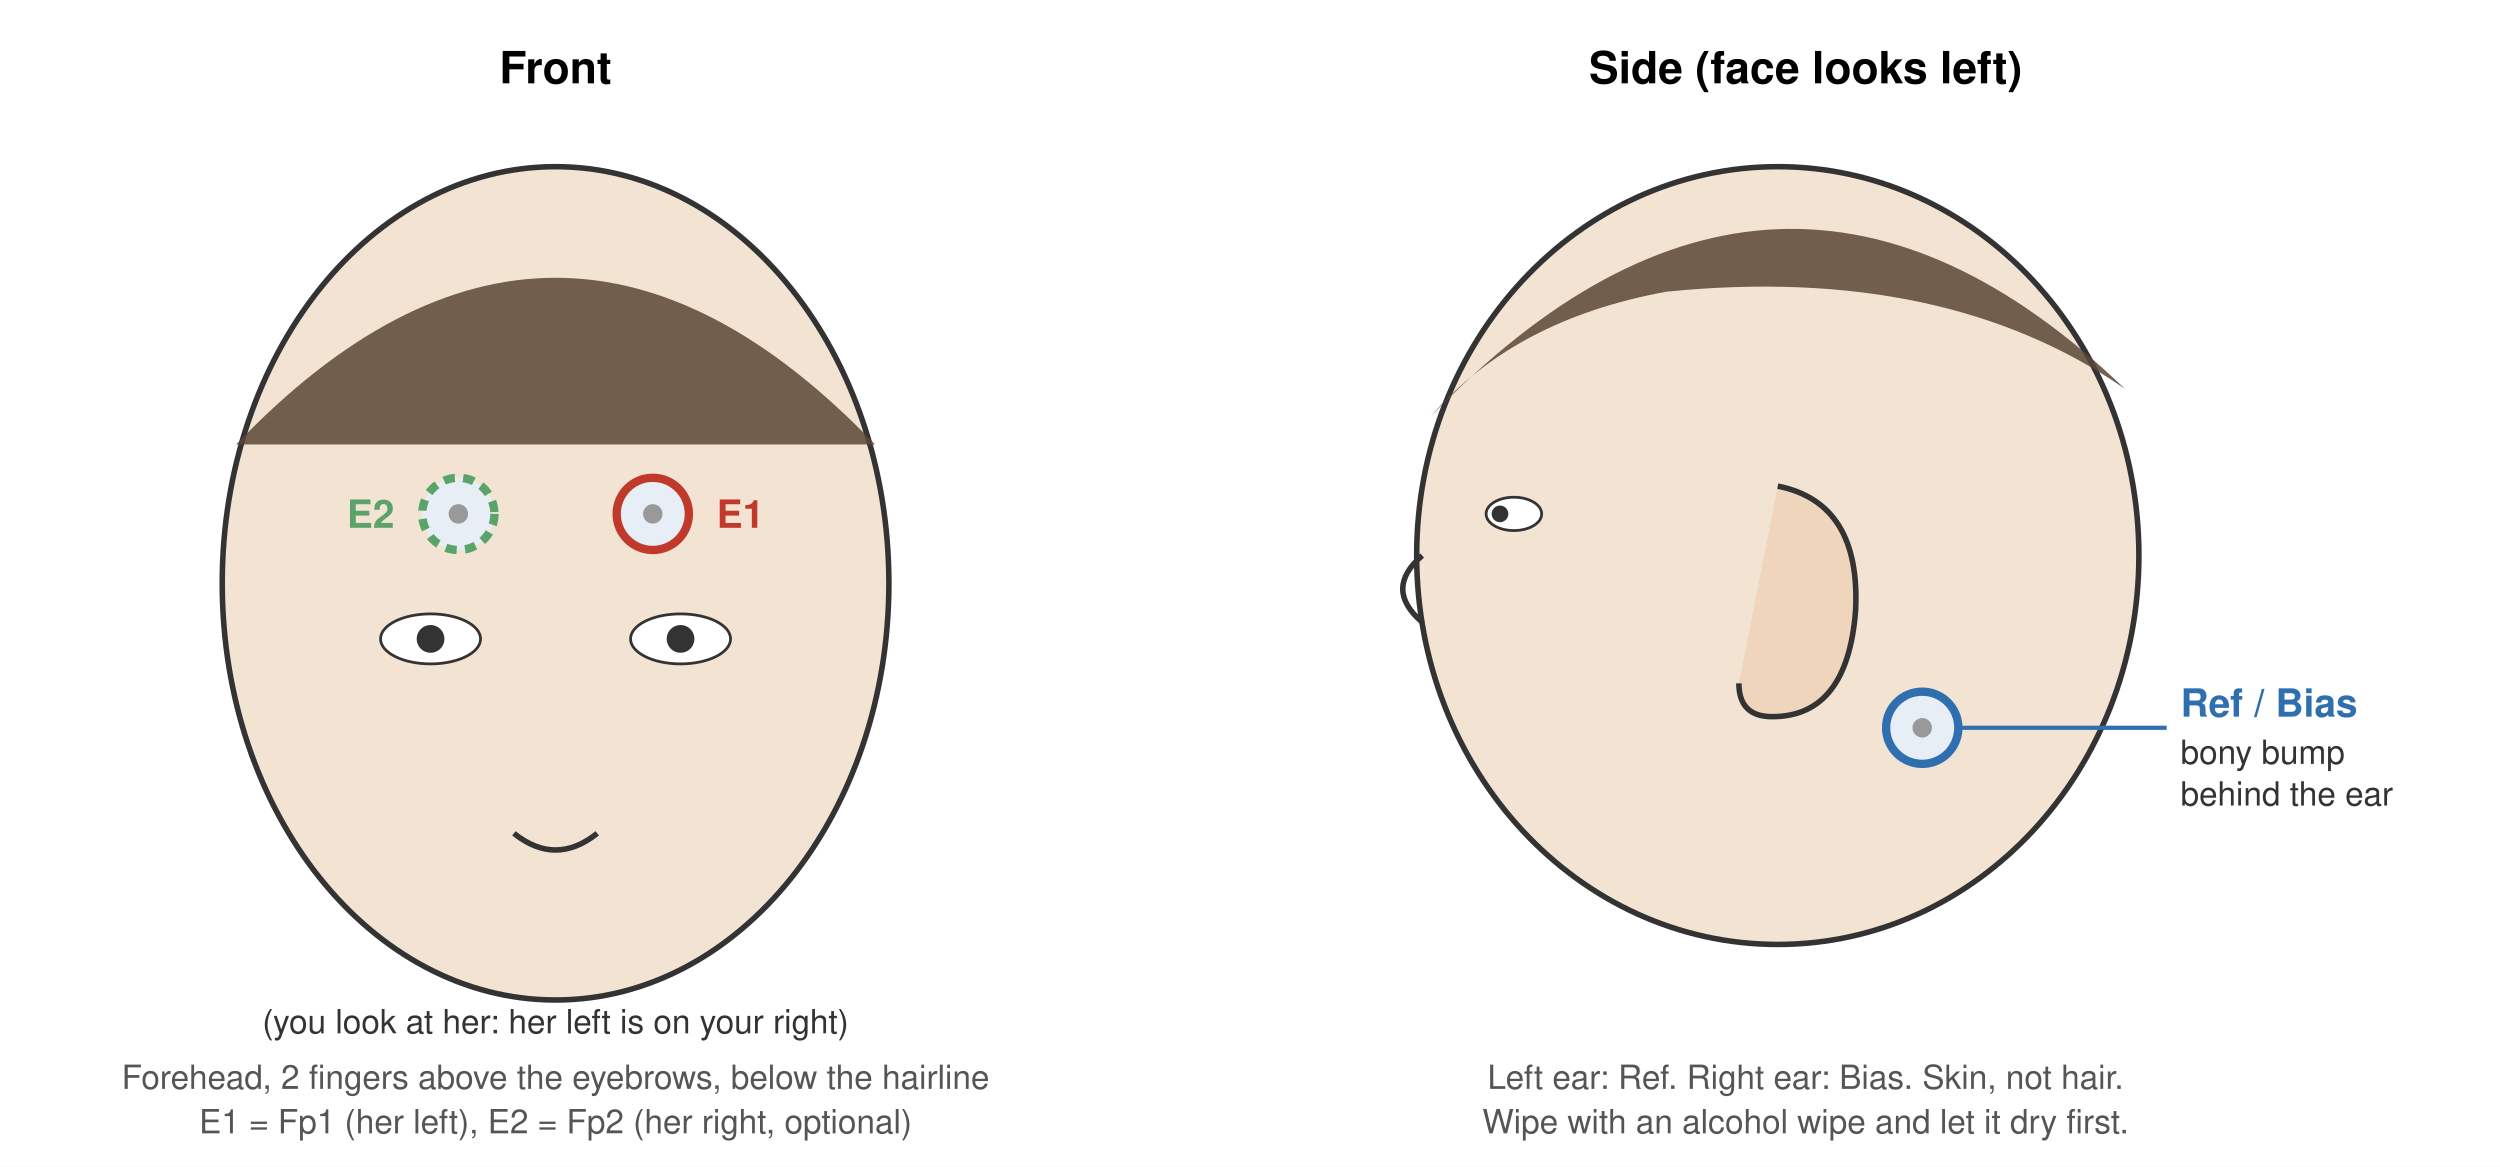
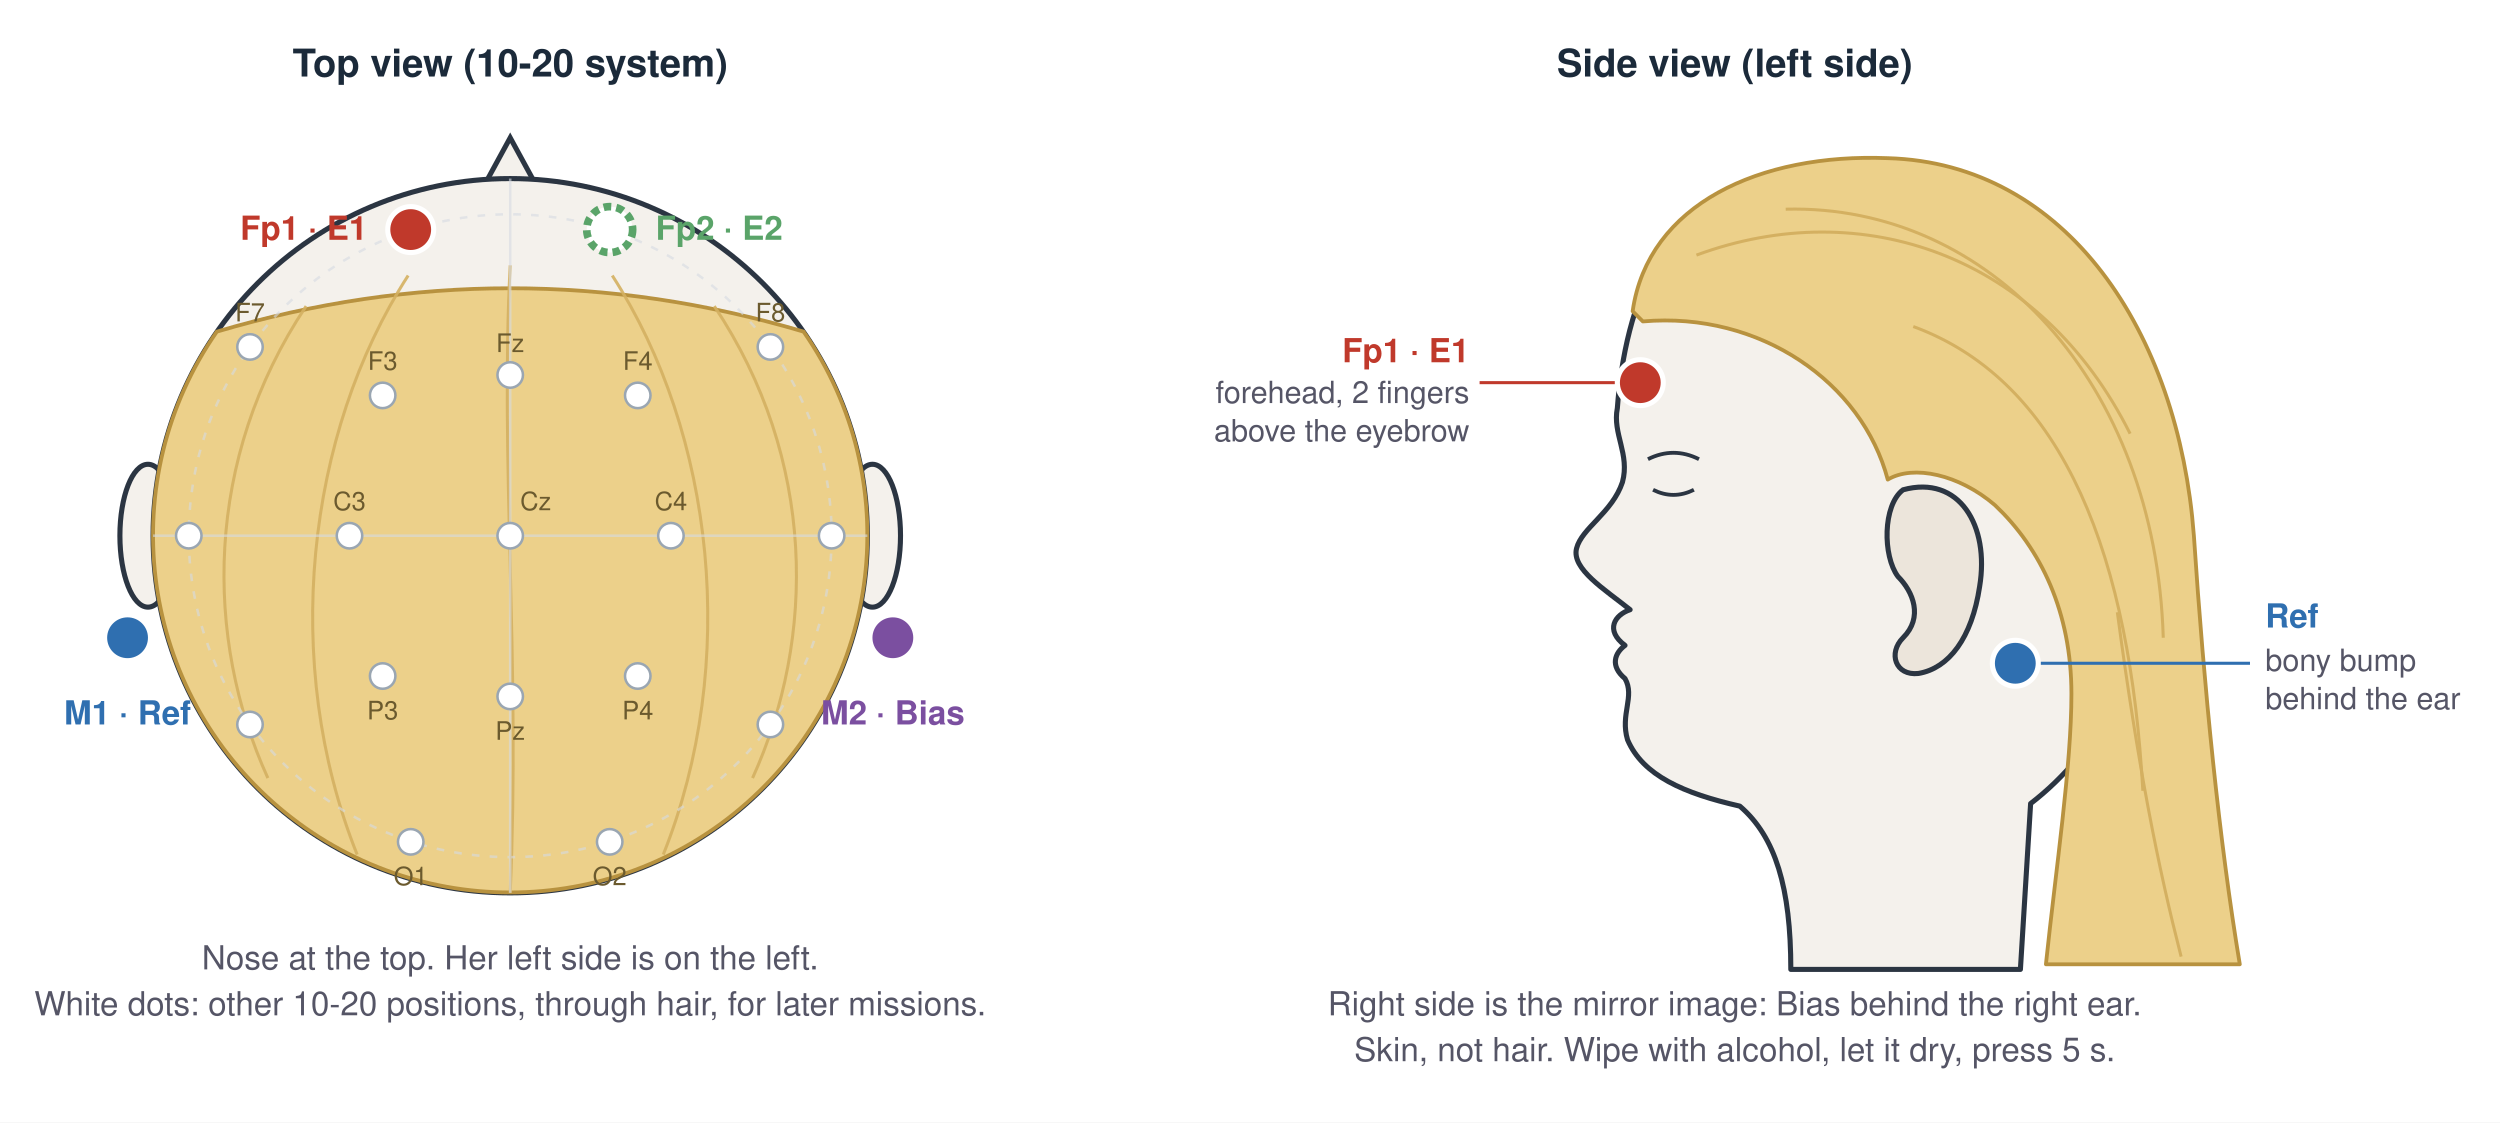
- <svg xmlns="http://www.w3.org/2000/svg" viewBox="0 0 900 420" font-family="Helvetica, Arial, sans-serif" font-size="14">
-   <rect width="900" height="420" fill="#ffffff" />
-   <text x="200" y="30" text-anchor="middle" font-size="16" font-weight="bold">Front</text>
-   <ellipse cx="200" cy="210" rx="120" ry="150" fill="#f3e3d3" stroke="#333" stroke-width="2" />
-   <path d="M85 160 Q200 40 315 160" fill="#5b4636" opacity="0.85" />
-   <ellipse cx="155" cy="230" rx="18" ry="9" fill="#fff" stroke="#333" />
-   <circle cx="155" cy="230" r="5" fill="#333" />
-   <ellipse cx="245" cy="230" rx="18" ry="9" fill="#fff" stroke="#333" />
-   <circle cx="245" cy="230" r="5" fill="#333" />
-   <path d="M185 300 Q200 312 215 300" stroke="#333" fill="none" stroke-width="2" />
-   <circle cx="235" cy="185" r="13" fill="#e8eef5" stroke="#c0392b" stroke-width="3" />
-   <circle cx="235" cy="185" r="3.5" fill="#999" />
-   <circle cx="165" cy="185" r="13" fill="#e8eef5" stroke="#5aa469" stroke-width="3" stroke-dasharray="4 3" />
-   <circle cx="165" cy="185" r="3.5" fill="#999" />
-   <text x="258" y="190" fill="#c0392b" font-weight="bold">E1</text>
-   <text x="142" y="190" text-anchor="end" fill="#5aa469" font-weight="bold">E2</text>
-   <text x="200" y="372" text-anchor="middle" fill="#333" font-size="12">(you look at her: her left is on your right)</text>
-   <text x="200" y="392" text-anchor="middle" fill="#555" font-size="12">Forehead, 2 fingers above the eyebrows, below the hairline</text>
-   <text x="200" y="408" text-anchor="middle" fill="#555" font-size="12">E1 = Fp1 (her left), E2 = Fp2 (her right, optional)</text>
-   <text x="650" y="30" text-anchor="middle" font-size="16" font-weight="bold">Side (face looks left)</text>
-   <ellipse cx="640" cy="200" rx="130" ry="140" fill="#f3e3d3" stroke="#333" stroke-width="2" />
-   <path d="M515 150 Q640 20 765 140 Q700 95 600 105 Q545 115 515 150 Z" fill="#5b4636" opacity="0.85" />
-   <path d="M512 200 q-14 12 0 24" fill="none" stroke="#333" stroke-width="2" />
-   <ellipse cx="545" cy="185" rx="10" ry="6" fill="#fff" stroke="#333" />
-   <circle cx="540" cy="185" r="3" fill="#333" />
-   <path d="M640 175 q30 6 28 45 q-3 38 -30 38 q-12 0 -12 -12" fill="#f0d5bd" stroke="#333" stroke-width="2" />
-   <circle cx="692" cy="262" r="13" fill="#e8eef5" stroke="#2f6fb0" stroke-width="3" />
-   <circle cx="692" cy="262" r="3.5" fill="#999" />
-   <path d="M705 262 L780 262" stroke="#2f6fb0" stroke-width="1.5" />
-   <text x="785" y="258" fill="#2f6fb0" font-weight="bold">Ref / Bias</text>
-   <text x="785" y="275" fill="#333" font-size="12">bony bump</text>
-   <text x="785" y="290" fill="#333" font-size="12">behind the ear</text>
-   <text x="650" y="392" text-anchor="middle" fill="#555" font-size="12">Left ear: Ref. Right ear: Bias. Skin, not hair.</text>
-   <text x="650" y="408" text-anchor="middle" fill="#555" font-size="12">Wipe with an alcohol wipe and let it dry first.</text>
+ <svg xmlns="http://www.w3.org/2000/svg" viewBox="0 0 980 440" font-family="Helvetica, Arial, sans-serif" font-size="13">
+   <rect width="980" height="440" fill="#ffffff" />
+   <text x="200" y="30" text-anchor="middle" font-size="15" font-weight="bold" fill="#1b2a3a">Top view (10-20 system)</text>
+   <g stroke="#2b3542" stroke-width="2" fill="#f4f1ec">
+     <path d="M188 76 L200 54 L212 76" />
+     <ellipse cx="58" cy="210" rx="11" ry="28" />
+     <ellipse cx="342" cy="210" rx="11" ry="28" />
+     <circle cx="200" cy="210" r="140" />
+   </g>
+   <path d="M85 130 Q200 96 315 130 A140 140 0 1 1 85 130 Z" fill="#ecd08a" stroke="#b8923f" stroke-width="1.5" />
+   <g stroke="#d4b061" stroke-width="1.2" fill="none" opacity="0.9">
+     <path d="M200 104 C 196 180, 204 260, 200 350" />
+     <path d="M160 108 C 120 170, 110 260, 140 335" />
+     <path d="M240 108 C 280 170, 290 260, 260 335" />
+     <path d="M120 120 C 80 180, 80 250, 105 305" />
+     <path d="M280 120 C 320 180, 320 250, 295 305" />
+   </g>
+   <g stroke="#d5dbe2" stroke-width="1" fill="none" opacity="0.6">
+     <line x1="200" y1="70" x2="200" y2="350" />
+     <line x1="60" y1="210" x2="340" y2="210" />
+     <circle cx="200" cy="210" r="126" stroke-dasharray="3 4" />
+   </g>
+   <g fill="#ffffff" stroke="#9aa6b2" stroke-width="1">
+     <circle cx="98" cy="136" r="5" />
+     <circle cx="302" cy="136" r="5" />
+     <circle cx="150" cy="155" r="5" />
+     <circle cx="200" cy="147" r="5" />
+     <circle cx="250" cy="155" r="5" />
+     <circle cx="74" cy="210" r="5" />
+     <circle cx="137" cy="210" r="5" />
+     <circle cx="200" cy="210" r="5" />
+     <circle cx="263" cy="210" r="5" />
+     <circle cx="326" cy="210" r="5" />
+     <circle cx="98" cy="284" r="5" />
+     <circle cx="150" cy="265" r="5" />
+     <circle cx="200" cy="273" r="5" />
+     <circle cx="250" cy="265" r="5" />
+     <circle cx="302" cy="284" r="5" />
+     <circle cx="161" cy="330" r="5" />
+     <circle cx="239" cy="330" r="5" />
+   </g>
+   <g fill="#6b5a2e" font-size="10" text-anchor="middle">
+     <text x="98" y="126">F7</text>
+     <text x="302" y="126">F8</text>
+     <text x="150" y="145">F3</text>
+     <text x="200" y="138">Fz</text>
+     <text x="250" y="145">F4</text>
+     <text x="137" y="200">C3</text>
+     <text x="210" y="200">Cz</text>
+     <text x="263" y="200">C4</text>
+     <text x="150" y="282">P3</text>
+     <text x="200" y="290">Pz</text>
+     <text x="250" y="282">P4</text>
+     <text x="161" y="347">O1</text>
+     <text x="239" y="347">O2</text>
+   </g>
+   <circle cx="161" cy="90" r="9" fill="#c0392b" stroke="#fff" stroke-width="2" />
+   <circle cx="239" cy="90" r="9" fill="#fff" stroke="#5aa469" stroke-width="3" stroke-dasharray="3 2" />
+   <text x="144" y="94" text-anchor="end" font-weight="bold" fill="#c0392b">Fp1 · E1</text>
+   <text x="257" y="94" font-weight="bold" fill="#5aa469">Fp2 · E2</text>
+   <circle cx="50" cy="250" r="9" fill="#2f6fb0" stroke="#fff" stroke-width="2" />
+   <circle cx="350" cy="250" r="9" fill="#7b4fa0" stroke="#fff" stroke-width="2" />
+   <text x="50" y="284" text-anchor="middle" font-weight="bold" fill="#2f6fb0">M1 · Ref</text>
+   <text x="350" y="284" text-anchor="middle" font-weight="bold" fill="#7b4fa0">M2 · Bias</text>
+   <text x="200" y="380" text-anchor="middle" fill="#556">Nose at the top. Her left side is on the left.</text>
+   <text x="200" y="398" text-anchor="middle" fill="#556">White dots: other 10-20 positions, through hair, for later missions.</text>
+   <text x="680" y="30" text-anchor="middle" font-size="15" font-weight="bold" fill="#1b2a3a">Side view (left side)</text>
+   <g transform="translate(450,10)">
+     <path d="M250 60 C 330 55, 392 110, 394 190 C 396 248, 372 285, 346 305 L 342 370 L 252 370 C 252 338, 246 318, 232 306 C 210 301, 194 294, 188 280 C 185 270, 191 263, 187 256 C 181 251, 183 246, 187 243 C 179 237, 183 231, 189 229 C 179 221, 166 213, 168 205 C 170 197, 182 191, 186 179 C 189 168, 182 160, 184 150 C 187 110, 202 64, 250 60 Z" fill="#f4f1ec" stroke="#2b3542" stroke-width="2" stroke-linejoin="round" />
+     <path d="M190 112 C 196 70, 240 50, 290 52 C 360 54, 404 120, 410 200 C 414 260, 420 320, 428 368 L 352 368 C 356 330, 362 290, 362 262 C 362 230, 350 205, 332 188 C 318 176, 300 172, 290 178 C 280 140, 240 112, 194 116 Z" fill="#ecd08a" stroke="#b8923f" stroke-width="1.5" stroke-linejoin="round" />
+     <g stroke="#d4b061" stroke-width="1.2" fill="none">
+       <path d="M215 90 C 280 66, 350 90, 385 160" />
+       <path d="M250 72 C 330 70, 395 140, 398 240" />
+       <path d="M300 118 C 360 140, 385 210, 390 300" />
+       <path d="M380 230 C 388 290, 396 330, 405 365" />
+     </g>
+     <path d="M196 170 q10 -5 20 0" stroke="#2b3542" stroke-width="1.5" fill="none" />
+     <path d="M198 182 q8 4 16 0" stroke="#2b3542" stroke-width="1.5" fill="none" />
+     <path d="M296 182 C 318 176, 330 196, 326 220 C 323 240, 314 252, 302 254 C 293 255, 290 246, 296 240 C 304 232, 300 222, 294 216 C 288 208, 288 188, 296 182 Z" fill="#ece5db" stroke="#2b3542" stroke-width="2" />
+     <circle cx="340" cy="250" r="9" fill="#2f6fb0" stroke="#fff" stroke-width="2" />
+     <line x1="350" y1="250" x2="432" y2="250" stroke="#2f6fb0" stroke-width="1.2" />
+     <circle cx="193" cy="140" r="9" fill="#c0392b" stroke="#fff" stroke-width="2" />
+     <line x1="183" y1="140" x2="130" y2="140" stroke="#c0392b" stroke-width="1.2" />
+   </g>
+   <text x="576" y="142" text-anchor="end" font-weight="bold" fill="#c0392b">Fp1 · E1</text>
+   <text x="576" y="158" text-anchor="end" fill="#556" font-size="12">forehead, 2 fingers</text>
+   <text x="576" y="173" text-anchor="end" fill="#556" font-size="12">above the eyebrow</text>
+   <text x="888" y="246" font-weight="bold" fill="#2f6fb0">Ref</text>
+   <text x="888" y="263" fill="#556" font-size="12">bony bump</text>
+   <text x="888" y="278" fill="#556" font-size="12">behind the ear</text>
+   <text x="680" y="398" text-anchor="middle" fill="#556">Right side is the mirror image: Bias behind the right ear.</text>
+   <text x="680" y="416" text-anchor="middle" fill="#556">Skin, not hair. Wipe with alcohol, let it dry, press 5 s.</text>
</svg>
